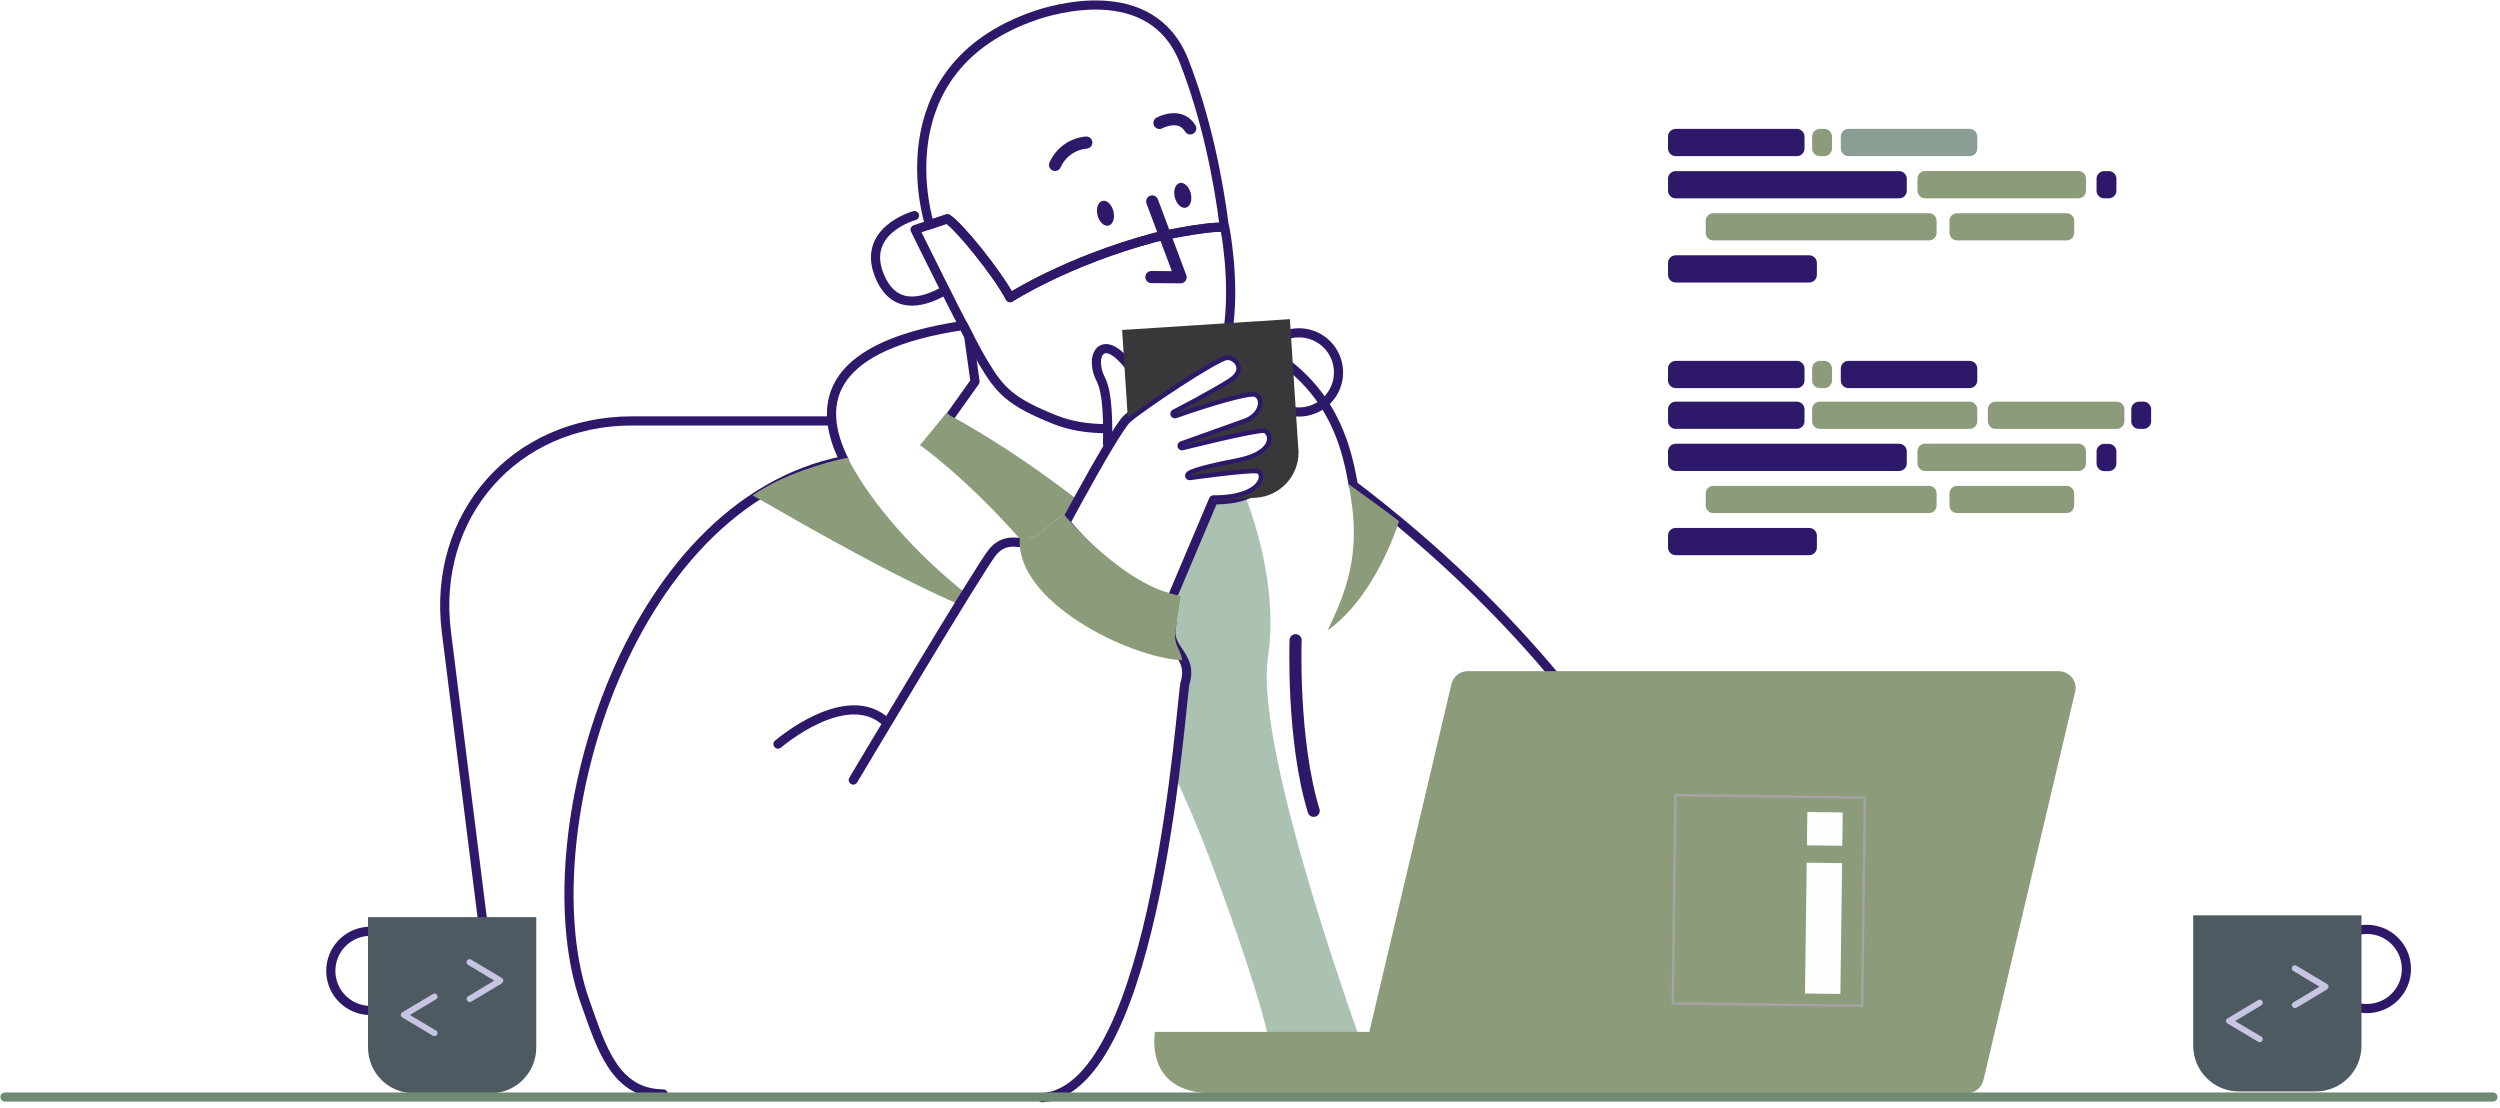
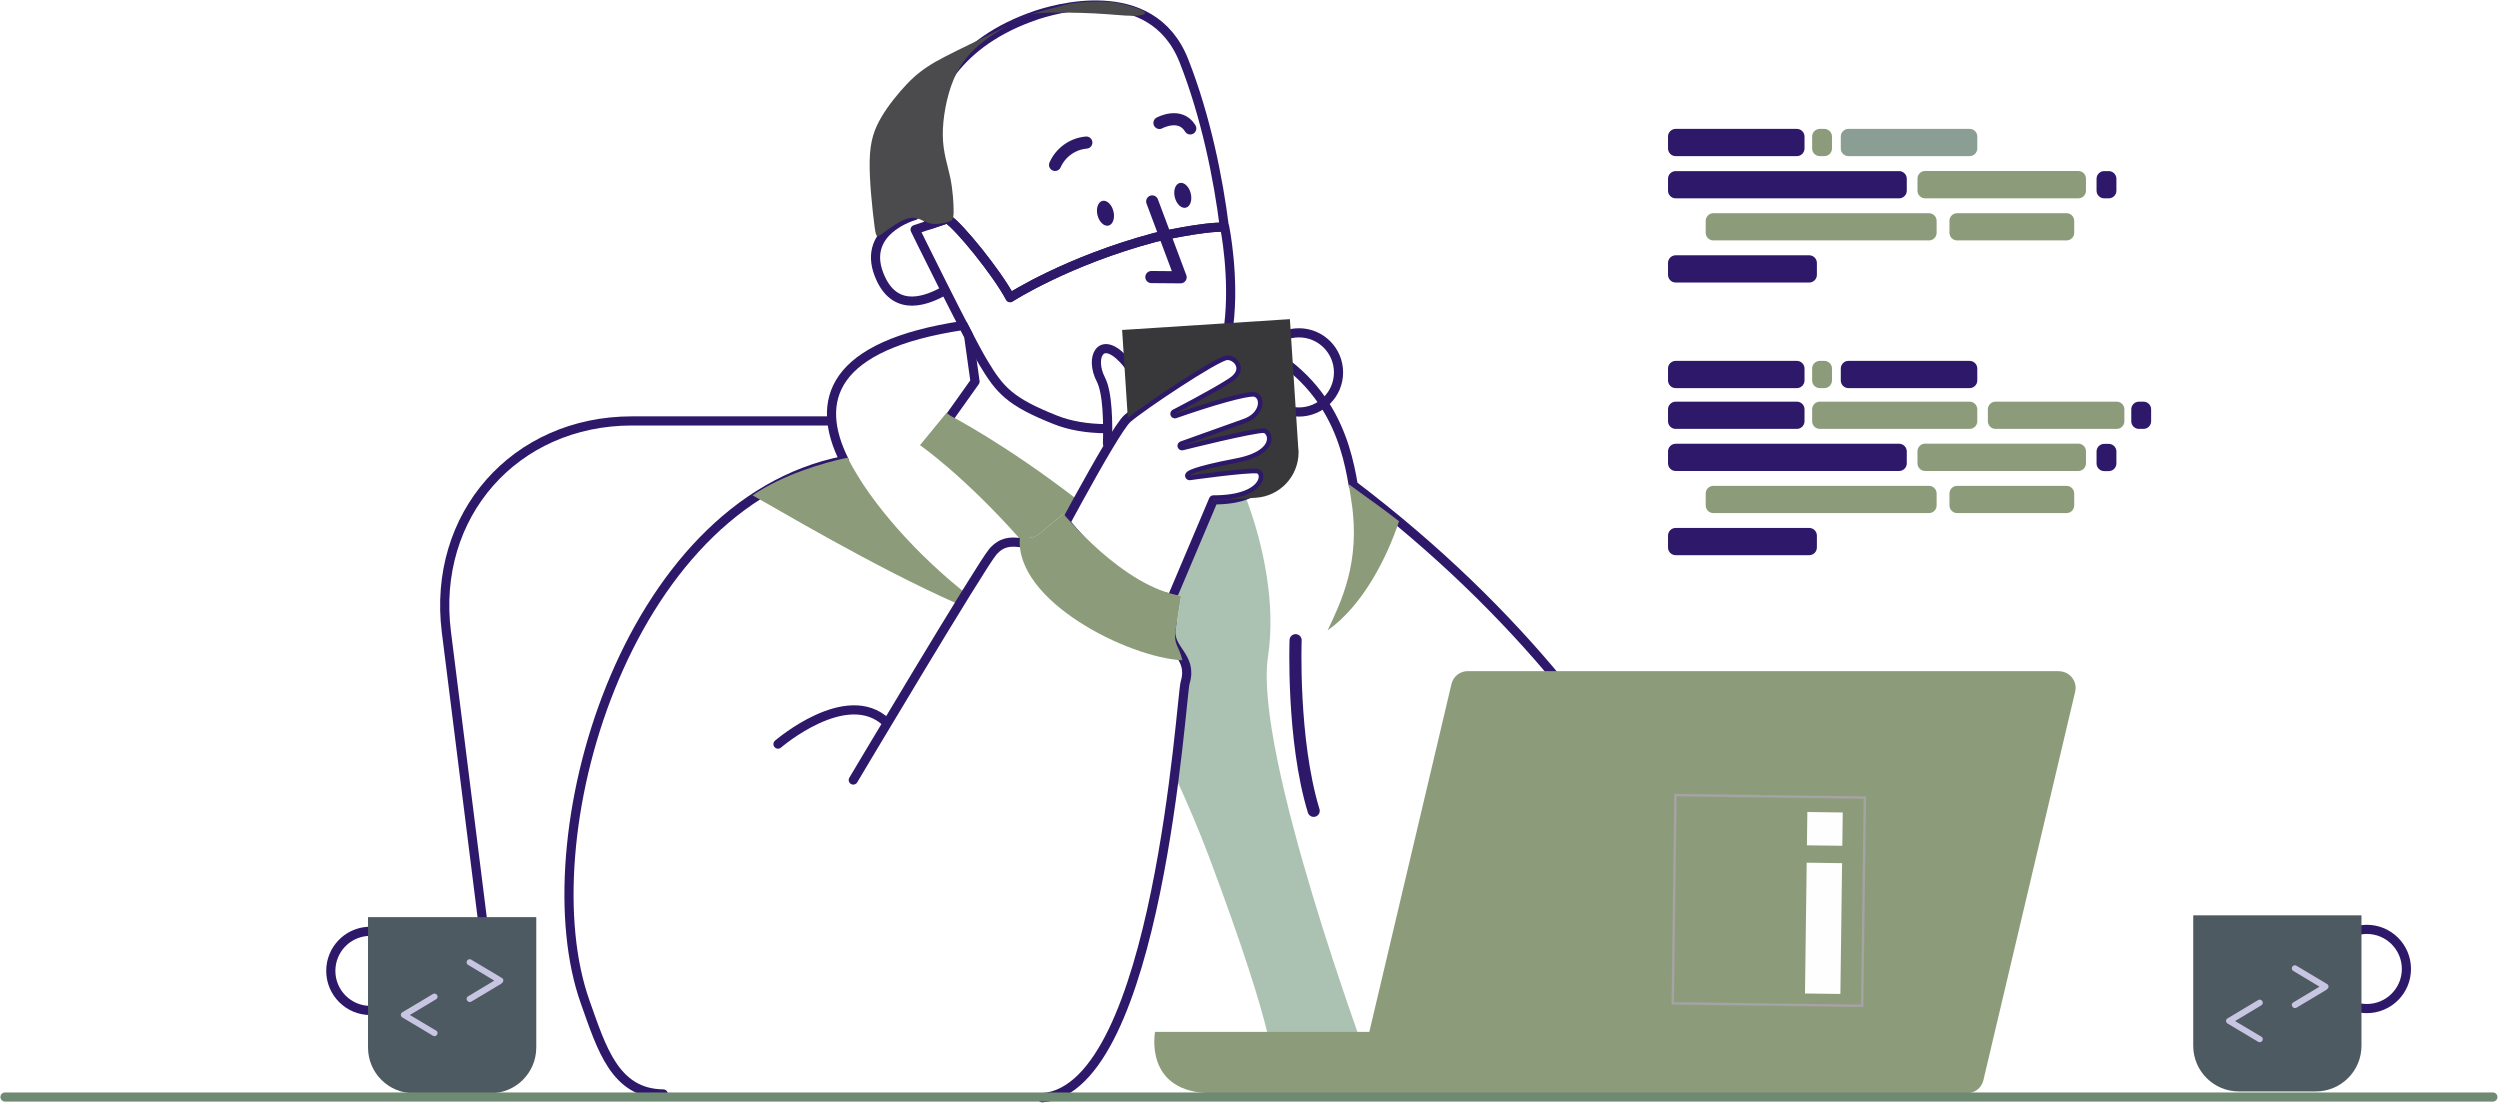
<svg xmlns="http://www.w3.org/2000/svg" xml:space="preserve" width="21.025cm" height="9.317cm" version="1.0" style="shape-rendering:geometricPrecision; text-rendering:geometricPrecision; image-rendering:optimizeQuality; fill-rule:evenodd; clip-rule:evenodd" viewBox="0 0 21025 9317">
  <defs>
    <style type="text/css">
   
    .str3 {stroke:#A6A3A4;stroke-width:20;stroke-miterlimit:22.926}
    .str1 {stroke:#2E186A;stroke-width:102;stroke-linecap:round;stroke-linejoin:round;stroke-miterlimit:22.926}
    .str0 {stroke:#2E186A;stroke-width:77;stroke-linecap:round;stroke-linejoin:round;stroke-miterlimit:22.926}
    .str2 {stroke:#6E8A72;stroke-width:77;stroke-linecap:round;stroke-linejoin:round;stroke-miterlimit:22.926}
    .fil0 {fill:none}
    .fil3 {fill:none;fill-rule:nonzero}
    .fil8 {fill:#FEFEFE}
+     .fil10 {fill:#4B4B4D}
    .fil6 {fill:#4E5A62;fill-rule:nonzero}
    .fil2 {fill:#ABC2B3;fill-rule:nonzero}
    .fil5 {fill:#8B9E93;fill-rule:nonzero}
    .fil1 {fill:#8C9C7B;fill-rule:nonzero}
    .fil9 {fill:#C8C5E2;fill-rule:nonzero}
    .fil4 {fill:#2E186A;fill-rule:nonzero}
    .fil7 {fill:#38383B;fill-rule:nonzero}
   
  </style>
  </defs>
  <g id="Camada_x0020_1">
-     <g id="_2319199815712">
-       <path id="chair" class="fil0 str0" d="M4066 7802l-312 -2488c-123,-980 575,-1774 1561,-1774l1647 0" />
-       <path id="hoodie" class="fil0 str0" d="M7995 3497l205 -288 -54 -387c-14,-27 -29,-56 -44,-85 -1117,166 -1253,634 -1002,1136 -1853,362 -2660,3206 -2178,4556 137,384 248,767 656,771" />
-       <path class="fil1" d="M8577 4531c0,-2 0,-5 0,-7 61,6 119,6 176,-43 141,-122 191,-158 191,-158 0,0 13,15 35,41 28,-51 57,-104 86,-158 -607,-470 -1071,-709 -1071,-709l-34 -25 -223 272c0,0 363,250 840,787z" />
-       <path class="fil2" d="M11512 8945c0,0 -972,-2613 -848,-3423 67,-442 -38,-943 -184,-1330l-278 18 -333 788c22,5 43,10 65,13 0,0 -13,83 -44,273 -21,127 15,141 44,229 37,59 65,126 34,228 -10,34 -35,350 -90,780 102,217 200,447 292,690 589,1572 528,1743 528,1743l815 -9z" />
-       <path id="hoodie-2" class="fil3 str0" d="M14803 9179c-70,-460 -569,-2931 -3422,-5098 -64,-387 -226,-997 -1057,-1281" data-name="hoodie" />
-       <path id="string" class="fil3 str1" d="M10896 5384c0,0 -31,835 152,1435" />
-       <path id="stripe" class="fil1" d="M11343 4071c9,54 16,105 23,149 79,509 -90,847 -201,1082 298,-211 499,-612 601,-918 -123,-98 -290,-213 -423,-312z" />
-       <path id="stripe_II" class="fil1" d="M7128 3849c-209,43 -552,147 -799,317 173,94 1027,606 1726,913 6,-3 44,-67 63,-92 -387,-307 -793,-744 -990,-1139z" data-name="stripe II" />
-       <path id="ear" class="fil3 str0" d="M7691 1813c0,0 -474,129 -282,534 133,281 387,181 538,96" />
-       <path id="face" class="fil3 str0" d="M7818 1890l149 -50c98,59 423,463 528,663 0,0 477,-309 1221,-507 0,0 405,-93 581,-85 -51,-409 -156,-932 -340,-1399 -274,-695 -1121,-425 -1244,-384 -1322,450 -896,1759 -896,1759l1 3z" />
-       <path id="beard" class="fil3 str0" d="M9305 3605c-159,0 -310,-26 -429,-74 -386,-153 -468,-251 -607,-483 -139,-232 -573,-1117 -573,-1117l271 -91c98,59 423,463 528,663 0,0 477,-309 1221,-507 0,0 409,-94 584,-85 0,0 84,416 34,824" />
-       <polyline id="nose" class="fil3 str1" points="9690,1694 9929,2332 9683,2330 " />
-       <ellipse id="eye_II" class="fil4" transform="matrix(0.970127 -0.242599 0.242599 0.970127 9947.18 1642.83)" rx="69" ry="107" data-name="eye II" />
-       <ellipse id="eye" class="fil4" transform="matrix(0.970127 -0.242599 0.242599 0.970127 9296.99 1793.37)" rx="69" ry="107" />
-       <path id="brow_II" class="fil3 str1" d="M8873 1387c47,-106 148,-178 263,-188" data-name="brow II" />
-       <path id="brow" class="fil3 str1" d="M9751 1034c0,0 174,-95 259,46" />
-       <path id="laptop" class="fil1" d="M17315 5644l-4971 0c-65,0 -122,45 -137,108l-691 2926 -1802 0c0,0 -100,516 482,516l6347 0c65,0 122,-45 137,-108l772 -3268c2,-11 4,-21 4,-32 0,-78 -63,-141 -141,-141 0,0 0,0 0,0l0 0z" />
-       <path class="fil1" d="M15304 1084l39 0c35,0 64,29 64,64l0 101c0,35 -29,64 -64,64l-39 0c-35,0 -64,-29 -64,-64l0 -101c0,-35 29,-64 64,-64z" />
-       <path class="fil4" d="M14092 1084l1020 0c35,0 64,29 64,64l0 101c0,35 -29,64 -64,64l-1020 0c-35,0 -64,-29 -64,-64l0 -101c0,-35 29,-64 64,-64z" />
-       <path class="fil4" d="M14092 2147l1124 0c35,0 64,29 64,64l0 101c0,35 -29,64 -64,64l-1124 0c-35,0 -64,-29 -64,-64l0 -101c0,-35 29,-64 64,-64z" />
-       <path class="fil1" d="M14409 1793l1814 0c35,0 64,29 64,64l0 101c0,35 -29,64 -64,64l-1814 0c-35,0 -64,-29 -64,-64l0 -101c0,-35 29,-64 64,-64z" />
-       <path class="fil1" d="M16459 1793l921 0c35,0 64,29 64,64l0 101c0,35 -29,64 -64,64l-921 0c-35,0 -64,-29 -64,-64l0 -101c0,-35 29,-64 64,-64z" />
-       <path class="fil4" d="M17696 1439l39 0c35,0 64,29 64,64l0 101c0,35 -29,64 -64,64l-39 0c-35,0 -64,-29 -64,-64l0 -101c0,-35 29,-64 64,-64z" />
-       <path class="fil4" d="M14092 1439l1880 0c35,0 64,29 64,64l0 101c0,35 -29,64 -64,64l-1880 0c-35,0 -64,-29 -64,-64l0 -101c0,-35 29,-64 64,-64z" />
-       <path class="fil5" d="M15545 1084l1020 0c35,0 64,29 64,64l0 101c0,35 -29,64 -64,64l-1020 0c-35,0 -64,-29 -64,-64l0 -101c0,-35 29,-64 64,-64z" />
-       <path class="fil1" d="M16190 1438l1289 0c35,0 64,29 64,64l0 102c0,35 -29,64 -64,64l-1289 0c-35,0 -64,-29 -64,-64l0 -102c0,-35 29,-64 64,-64z" />
-       <path class="fil4" d="M14092 3378l1020 0c35,0 64,29 64,64l0 101c0,35 -29,64 -64,64l-1020 0c-35,0 -64,-29 -64,-64l0 -101c0,-35 29,-64 64,-64z" />
-       <path class="fil4" d="M14092 4440l1124 0c35,0 64,29 64,64l0 101c0,35 -29,64 -64,64l-1124 0c-35,0 -64,-29 -64,-64l0 -101c0,-35 29,-64 64,-64z" />
-       <path class="fil1" d="M14409 4086l1814 0c35,0 64,29 64,64l0 101c0,35 -29,64 -64,64l-1814 0c-35,0 -64,-29 -64,-64l0 -101c0,-35 29,-64 64,-64z" />
-       <path class="fil1" d="M16459 4086l921 0c35,0 64,29 64,64l0 101c0,35 -29,64 -64,64l-921 0c-35,0 -64,-29 -64,-64l0 -101c0,-35 29,-64 64,-64z" />
-       <path class="fil4" d="M17696 3733l39 0c35,0 64,29 64,64l0 101c0,35 -29,64 -64,64l-39 0c-35,0 -64,-29 -64,-64l0 -101c0,-35 29,-64 64,-64z" />
-       <path class="fil4" d="M17988 3378l39 0c35,0 64,29 64,64l0 101c0,35 -29,64 -64,64l-39 0c-35,0 -64,-29 -64,-64l0 -101c0,-35 29,-64 64,-64z" />
-       <path class="fil4" d="M14092 3732l1880 0c35,0 64,29 64,64l0 101c0,35 -29,64 -64,64l-1880 0c-35,0 -64,-29 -64,-64l0 -101c0,-35 29,-64 64,-64z" />
-       <path class="fil1" d="M15304 3378l1261 0c35,0 64,29 64,64l0 101c0,35 -29,64 -64,64l-1261 0c-35,0 -64,-29 -64,-64l0 -101c0,-35 29,-64 64,-64z" />
-       <path class="fil1" d="M16782 3378l1020 0c35,0 64,29 64,64l0 101c0,35 -29,64 -64,64l-1020 0c-35,0 -64,-29 -64,-64l0 -101c0,-35 29,-64 64,-64z" />
-       <path class="fil1" d="M15304 3035l39 0c35,0 64,29 64,64l0 101c0,35 -29,64 -64,64l-39 0c-35,0 -64,-29 -64,-64l0 -101c0,-35 29,-64 64,-64z" />
-       <path class="fil4" d="M14092 3035l1020 0c35,0 64,29 64,64l0 101c0,35 -29,64 -64,64l-1020 0c-35,0 -64,-29 -64,-64l0 -101c0,-35 29,-64 64,-64z" />
-       <path class="fil4" d="M15545 3035l1020 0c35,0 64,29 64,64l0 101c0,35 -29,64 -64,64l-1020 0c-35,0 -64,-29 -64,-64l0 -101c0,-35 29,-64 64,-64z" />
-       <path class="fil1" d="M16190 3731l1289 0c35,0 64,29 64,64l0 102c0,35 -29,64 -64,64l-1289 0c-35,0 -64,-29 -64,-64l0 -102c0,-35 29,-64 64,-64z" />
-       <path id="handle-2" class="fil3 str0" d="M3139 8497c-8,1 -16,1 -24,1 -184,0 -333,-149 -333,-333 0,-175 135,-320 309,-332 8,-1 17,-1 25,-1 12,0 24,1 36,2" data-name="handle" />
-       <path id="ug" class="fil6" d="M3095 7713l0 1097c0,212 172,384 384,384l647 0c212,0 384,-172 384,-384l0 -1097 -1414 0z" />
-       <path id="thumb" class="fil3 str0" d="M9314 3730c5,-165 3,-426 -56,-539 -93,-180 -6,-373 184,-176 109,112 162,261 188,368" />
-       <circle class="fil3 str0" cx="10924" cy="3132" r="333" />
-       <path id="sleeve" class="fil3 str0" d="M8765 9232c974,-73 1168,-3378 1202,-3491 68,-223 -145,-275 -117,-452 28,-177 6,-256 6,-256 -457,-74 -902,-650 -902,-650 0,0 -46,34 -177,146 -131,112 -277,-60 -427,111 -99,114 -1174,1920 -1174,1920" />
-       <path id="line-3" class="fil3 str0" d="M6543 6258c0,0 577,-498 911,-184" data-name="line" />
-       <path id="hand-2" class="fil3 str0" d="M8755 4785l966 562 484 -1143c467,1 465,-253 367,-261 -98,-9 -567,57 -567,57 0,0 15,-34 396,-107 381,-72 310,-285 228,-290 -82,-6 -688,146 -688,146l520 -186c185,-59 192,-238 95,-264 -64,-17 -405,86 -675,181 0,0 324,-166 478,-267 154,-101 46,-232 -44,-223 -90,8 -714,426 -833,529 -119,103 -728,1266 -728,1266z" data-name="hand" />
-       <path id="welt" class="fil1" d="M9889 5284c32,-190 44,-273 44,-273 -487,-75 -989,-689 -989,-689 0,0 -50,37 -191,158 -57,49 -115,49 -176,43 -43,533 914,1008 1367,1030 -29,-128 -79,-125 -55,-270z" />
-       <path id="handle-3" class="fil3 str0" d="M19828 7825c18,-4 36,-7 53,-8 8,-1 16,-1 24,-1 184,0 333,149 333,333 0,184 -149,333 -333,333 -33,0 -66,-5 -98,-15" data-name="handle" />
-       <path id="mug-3" class="fil6" d="M19685 8392l-256 153c-4,2 -8,3 -12,3 0,0 0,0 0,0 -14,0 -26,-11 -26,-26 0,0 0,0 0,0 0,-9 5,-18 13,-22l220 -132 -220 -132c-8,-5 -13,-13 -13,-22 0,0 0,0 0,0 0,0 0,0 0,-1 0,-7 3,-13 8,-18 5,-5 11,-8 18,-8 0,0 0,0 0,0 0,0 0,0 0,0 4,0 9,1 12,3l256 153c9,4 15,13 15,23 0,10 -6,19 -15,23l0 1z" data-name="mug" />
-       <path id="mug-3_0" class="fil6" d="M18445 7698l0 1097c0,212 172,384 384,384l647 0c212,0 384,-172 384,-384l0 -1097 -1414 0z" data-name="mug" />
-       <line id="line-4" class="fil3 str2" x1="42" y1="9226" x2="20965" y2="9226" data-name="line" />
-       <path class="fil7" d="M10919 3779l-71 -1095 -1411 91 48 741c125,-107 742,-519 830,-527 89,-8 197,123 44,223 -154,100 -478,267 -478,267 270,-94 611,-197 675,-181 97,26 90,205 -95,264l-520 186c0,0 606,-152 688,-146 82,6 153,218 -228,290 -381,72 -396,107 -396,107 0,0 469,-66 567,-57 98,9 100,262 -367,261l-3 6 360 -23c202,-13 359,-180 359,-383 0,-8 0,-17 -1,-25l0 0z" />
+     <path id="chair" class="fil0 str0" d="M4066 7802l-312 -2488c-123,-980 575,-1774 1561,-1774l1647 0" />
+     <path id="hoodie" class="fil0 str0" d="M7995 3497l205 -288 -54 -387c-14,-27 -29,-56 -44,-85 -1117,166 -1253,634 -1002,1136 -1853,362 -2660,3206 -2178,4556 137,384 248,767 656,771" />
+     <path class="fil1" d="M8577 4531c0,-2 0,-5 0,-7 61,6 119,6 176,-43 141,-122 191,-158 191,-158 0,0 13,15 35,41 28,-51 57,-104 86,-158 -607,-470 -1071,-709 -1071,-709l-34 -25 -223 272c0,0 363,250 840,787z" />
+     <path class="fil2" d="M11512 8945c0,0 -972,-2613 -848,-3423 67,-442 -38,-943 -184,-1330l-278 18 -333 788c22,5 43,10 65,13 0,0 -13,83 -44,273 -21,127 15,141 44,229 37,59 65,126 34,228 -10,34 -35,350 -90,780 102,217 200,447 292,690 589,1572 528,1743 528,1743l815 -9z" />
+     <path id="hoodie-2" class="fil3 str0" d="M14803 9179c-70,-460 -569,-2931 -3422,-5098 -64,-387 -226,-997 -1057,-1281" data-name="hoodie" />
+     <path id="string" class="fil3 str1" d="M10896 5384c0,0 -31,835 152,1435" />
+     <path id="stripe" class="fil1" d="M11343 4071c9,54 16,105 23,149 79,509 -90,847 -201,1082 298,-211 499,-612 601,-918 -123,-98 -290,-213 -423,-312z" />
+     <path id="stripe_II" class="fil1" d="M7128 3849c-209,43 -552,147 -799,317 173,94 1027,606 1726,913 6,-3 44,-67 63,-92 -387,-307 -793,-744 -990,-1139z" data-name="stripe II" />
+     <path id="ear" class="fil3 str0" d="M7691 1813c0,0 -474,129 -282,534 133,281 387,181 538,96" />
+     <path id="face" class="fil3 str0" d="M7818 1890l149 -50c98,59 423,463 528,663 0,0 477,-309 1221,-507 0,0 405,-93 581,-85 -51,-409 -156,-932 -340,-1399 -274,-695 -1121,-425 -1244,-384 -1322,450 -896,1759 -896,1759l1 3z" />
+     <path id="beard" class="fil3 str0" d="M9305 3605c-159,0 -310,-26 -429,-74 -386,-153 -468,-251 -607,-483 -139,-232 -573,-1117 -573,-1117l271 -91c98,59 423,463 528,663 0,0 477,-309 1221,-507 0,0 409,-94 584,-85 0,0 84,416 34,824" />
+     <polyline id="nose" class="fil3 str1" points="9690,1694 9929,2332 9683,2330 " />
+     <ellipse id="eye_II" class="fil4" transform="matrix(0.970127 -0.242599 0.242599 0.970127 9947.18 1642.83)" rx="69" ry="107" data-name="eye II" />
+     <ellipse id="eye" class="fil4" transform="matrix(0.970127 -0.242599 0.242599 0.970127 9296.99 1793.37)" rx="69" ry="107" />
+     <path id="brow_II" class="fil3 str1" d="M8873 1387c47,-106 148,-178 263,-188" data-name="brow II" />
+     <path id="brow" class="fil3 str1" d="M9751 1034c0,0 174,-95 259,46" />
+     <path id="laptop" class="fil1" d="M17315 5644l-4971 0c-65,0 -122,45 -137,108l-691 2926 -1802 0c0,0 -100,516 482,516l6347 0c65,0 122,-45 137,-108l772 -3268c2,-11 4,-21 4,-32 0,-78 -63,-141 -141,-141 0,0 0,0 0,0l0 0z" />
+     <path class="fil1" d="M15304 1084l39 0c35,0 64,29 64,64l0 101c0,35 -29,64 -64,64l-39 0c-35,0 -64,-29 -64,-64l0 -101c0,-35 29,-64 64,-64z" />
+     <path class="fil4" d="M14092 1084l1020 0c35,0 64,29 64,64l0 101c0,35 -29,64 -64,64l-1020 0c-35,0 -64,-29 -64,-64l0 -101c0,-35 29,-64 64,-64z" />
+     <path class="fil4" d="M14092 2147l1124 0c35,0 64,29 64,64l0 101c0,35 -29,64 -64,64l-1124 0c-35,0 -64,-29 -64,-64l0 -101c0,-35 29,-64 64,-64z" />
+     <path class="fil1" d="M14409 1793l1814 0c35,0 64,29 64,64l0 101c0,35 -29,64 -64,64l-1814 0c-35,0 -64,-29 -64,-64l0 -101c0,-35 29,-64 64,-64z" />
+     <path class="fil1" d="M16459 1793l921 0c35,0 64,29 64,64l0 101c0,35 -29,64 -64,64l-921 0c-35,0 -64,-29 -64,-64l0 -101c0,-35 29,-64 64,-64z" />
+     <path class="fil4" d="M17696 1439l39 0c35,0 64,29 64,64l0 101c0,35 -29,64 -64,64l-39 0c-35,0 -64,-29 -64,-64l0 -101c0,-35 29,-64 64,-64z" />
+     <path class="fil4" d="M14092 1439l1880 0c35,0 64,29 64,64l0 101c0,35 -29,64 -64,64l-1880 0c-35,0 -64,-29 -64,-64l0 -101c0,-35 29,-64 64,-64z" />
+     <path class="fil5" d="M15545 1084l1020 0c35,0 64,29 64,64l0 101c0,35 -29,64 -64,64l-1020 0c-35,0 -64,-29 -64,-64l0 -101c0,-35 29,-64 64,-64z" />
+     <path class="fil1" d="M16190 1438l1289 0c35,0 64,29 64,64l0 102c0,35 -29,64 -64,64l-1289 0c-35,0 -64,-29 -64,-64l0 -102c0,-35 29,-64 64,-64z" />
+     <path class="fil4" d="M14092 3378l1020 0c35,0 64,29 64,64l0 101c0,35 -29,64 -64,64l-1020 0c-35,0 -64,-29 -64,-64l0 -101c0,-35 29,-64 64,-64z" />
+     <path class="fil4" d="M14092 4440l1124 0c35,0 64,29 64,64l0 101c0,35 -29,64 -64,64l-1124 0c-35,0 -64,-29 -64,-64l0 -101c0,-35 29,-64 64,-64z" />
+     <path class="fil1" d="M14409 4086l1814 0c35,0 64,29 64,64l0 101c0,35 -29,64 -64,64l-1814 0c-35,0 -64,-29 -64,-64l0 -101c0,-35 29,-64 64,-64z" />
+     <path class="fil1" d="M16459 4086l921 0c35,0 64,29 64,64l0 101c0,35 -29,64 -64,64l-921 0c-35,0 -64,-29 -64,-64l0 -101c0,-35 29,-64 64,-64z" />
+     <path class="fil4" d="M17696 3733l39 0c35,0 64,29 64,64l0 101c0,35 -29,64 -64,64l-39 0c-35,0 -64,-29 -64,-64l0 -101c0,-35 29,-64 64,-64z" />
+     <path class="fil4" d="M17988 3378l39 0c35,0 64,29 64,64l0 101c0,35 -29,64 -64,64l-39 0c-35,0 -64,-29 -64,-64l0 -101c0,-35 29,-64 64,-64z" />
+     <path class="fil4" d="M14092 3732l1880 0c35,0 64,29 64,64l0 101c0,35 -29,64 -64,64l-1880 0c-35,0 -64,-29 -64,-64l0 -101c0,-35 29,-64 64,-64z" />
+     <path class="fil1" d="M15304 3378l1261 0c35,0 64,29 64,64l0 101c0,35 -29,64 -64,64l-1261 0c-35,0 -64,-29 -64,-64l0 -101c0,-35 29,-64 64,-64z" />
+     <path class="fil1" d="M16782 3378l1020 0c35,0 64,29 64,64l0 101c0,35 -29,64 -64,64l-1020 0c-35,0 -64,-29 -64,-64l0 -101c0,-35 29,-64 64,-64z" />
+     <path class="fil1" d="M15304 3035l39 0c35,0 64,29 64,64l0 101c0,35 -29,64 -64,64l-39 0c-35,0 -64,-29 -64,-64l0 -101c0,-35 29,-64 64,-64z" />
+     <path class="fil4" d="M14092 3035l1020 0c35,0 64,29 64,64l0 101c0,35 -29,64 -64,64l-1020 0c-35,0 -64,-29 -64,-64l0 -101c0,-35 29,-64 64,-64z" />
+     <path class="fil4" d="M15545 3035l1020 0c35,0 64,29 64,64l0 101c0,35 -29,64 -64,64l-1020 0c-35,0 -64,-29 -64,-64l0 -101c0,-35 29,-64 64,-64z" />
+     <path class="fil1" d="M16190 3731l1289 0c35,0 64,29 64,64l0 102c0,35 -29,64 -64,64l-1289 0c-35,0 -64,-29 -64,-64l0 -102c0,-35 29,-64 64,-64z" />
+     <path id="handle-2" class="fil3 str0" d="M3139 8497c-8,1 -16,1 -24,1 -184,0 -333,-149 -333,-333 0,-175 135,-320 309,-332 8,-1 17,-1 25,-1 12,0 24,1 36,2" data-name="handle" />
+     <path id="ug" class="fil6" d="M3095 7713l0 1097c0,212 172,384 384,384l647 0c212,0 384,-172 384,-384l0 -1097 -1414 0z" />
+     <path id="thumb" class="fil3 str0" d="M9314 3730c5,-165 3,-426 -56,-539 -93,-180 -6,-373 184,-176 109,112 162,261 188,368" />
+     <circle class="fil3 str0" cx="10924" cy="3132" r="333" />
+     <path id="sleeve" class="fil3 str0" d="M8765 9232c974,-73 1168,-3378 1202,-3491 68,-223 -145,-275 -117,-452 28,-177 6,-256 6,-256 -457,-74 -902,-650 -902,-650 0,0 -46,34 -177,146 -131,112 -277,-60 -427,111 -99,114 -1174,1920 -1174,1920" />
+     <path id="line-3" class="fil3 str0" d="M6543 6258c0,0 577,-498 911,-184" data-name="line" />
+     <path id="hand-2" class="fil3 str0" d="M8755 4785l966 562 484 -1143c467,1 465,-253 367,-261 -98,-9 -567,57 -567,57 0,0 15,-34 396,-107 381,-72 310,-285 228,-290 -82,-6 -688,146 -688,146l520 -186c185,-59 192,-238 95,-264 -64,-17 -405,86 -675,181 0,0 324,-166 478,-267 154,-101 46,-232 -44,-223 -90,8 -714,426 -833,529 -119,103 -728,1266 -728,1266z" data-name="hand" />
+     <path id="welt" class="fil1" d="M9889 5284c32,-190 44,-273 44,-273 -487,-75 -989,-689 -989,-689 0,0 -50,37 -191,158 -57,49 -115,49 -176,43 -43,533 914,1008 1367,1030 -29,-128 -79,-125 -55,-270z" />
+     <path id="handle-3" class="fil3 str0" d="M19828 7825c18,-4 36,-7 53,-8 8,-1 16,-1 24,-1 184,0 333,149 333,333 0,184 -149,333 -333,333 -33,0 -66,-5 -98,-15" data-name="handle" />
+     <path id="mug-3" class="fil6" d="M19685 8392l-256 153c-4,2 -8,3 -12,3 0,0 0,0 0,0 -14,0 -26,-11 -26,-26 0,0 0,0 0,0 0,-9 5,-18 13,-22l220 -132 -220 -132c-8,-5 -13,-13 -13,-22 0,0 0,0 0,0 0,0 0,0 0,-1 0,-7 3,-13 8,-18 5,-5 11,-8 18,-8 0,0 0,0 0,0 0,0 0,0 0,0 4,0 9,1 12,3l256 153c9,4 15,13 15,23 0,10 -6,19 -15,23l0 1z" data-name="mug" />
+     <path id="mug-3_0" class="fil6" d="M18445 7698l0 1097c0,212 172,384 384,384l647 0c212,0 384,-172 384,-384l0 -1097 -1414 0z" data-name="mug" />
+     <line id="line-4" class="fil3 str2" x1="42" y1="9226" x2="20965" y2="9226" data-name="line" />
+     <path class="fil7" d="M10919 3779l-71 -1095 -1411 91 48 741c125,-107 742,-519 830,-527 89,-8 197,123 44,223 -154,100 -478,267 -478,267 270,-94 611,-197 675,-181 97,26 90,205 -95,264l-520 186c0,0 606,-152 688,-146 82,6 153,218 -228,290 -381,72 -396,107 -396,107 0,0 469,-66 567,-57 98,9 100,262 -367,261l-3 6 360 -23c202,-13 359,-180 359,-383 0,-8 0,-17 -1,-25l0 0z" />
+     <g id="_2319472856064">
      <g>
-         <g>
-           <rect class="fil8" transform="matrix(1.09016 0.0142295 -0.0142295 1.09016 15194.3 7255.3)" width="273" height="1009" />
-           <rect class="fil8" transform="matrix(1.09016 0.0142295 -0.0142295 1.09016 15199.8 6828.94)" width="273" height="257" />
-         </g>
-         <rect class="fil0 str3" transform="matrix(1.00749 0.0131513 -0.0131505 1.00749 14090.7 6686.95)" width="1581" height="1738" />
+         <rect class="fil8" transform="matrix(1.09016 0.0142295 -0.0142295 1.09016 15194.3 7255.3)" width="273" height="1009" />
+         <rect class="fil8" transform="matrix(1.09016 0.0142295 -0.0142295 1.09016 15199.8 6828.94)" width="273" height="257" />
      </g>
-       <g>
-         <path id="ug_1" class="fil9" d="M4219 8271l-256 153c-4,2 -8,3 -12,3 0,0 0,0 0,0 0,0 0,0 -1,0 -7,0 -13,-3 -18,-8 -5,-5 -8,-11 -8,-18 0,0 0,0 0,0 0,0 0,0 0,0 0,-9 5,-18 13,-22l220 -132 -220 -132c-8,-5 -13,-13 -13,-22 0,0 0,0 0,0 0,-14 11,-26 26,-26 0,0 0,0 0,0 4,0 9,1 12,3l256 153c9,4 15,13 15,23 0,10 -6,19 -15,23l0 1z" />
-         <path id="ug_2" class="fil9" d="M3667 8666c8,5 13,13 13,22 0,0 0,0 0,0 0,14 -11,26 -26,26 0,0 0,0 0,0 -4,0 -9,-1 -12,-3l-256 -153c-9,-4 -15,-13 -15,-23 0,-10 6,-19 15,-23l256 -153c4,-2 8,-3 12,-3 0,0 0,0 0,0 14,0 26,11 26,26 0,0 0,0 0,0 0,9 -5,18 -13,22l-220 132 220 131z" />
-       </g>
-       <g>
-         <path id="ug_3" class="fil9" d="M19569 8322l-256 153c-4,2 -8,3 -12,3 0,0 0,0 0,0 0,0 0,0 -1,0 -7,0 -13,-3 -18,-8 -5,-5 -8,-11 -8,-18 0,0 0,0 0,0 0,0 0,0 0,0 0,-9 5,-18 13,-22l220 -132 -220 -132c-8,-5 -13,-13 -13,-22 0,0 0,0 0,0 0,-14 11,-26 26,-26 0,0 0,0 0,0 4,0 9,1 12,3l256 153c9,4 15,13 15,23 0,10 -6,19 -15,23l0 1z" />
-         <path id="ug_4" class="fil9" d="M19017 8717c8,5 13,13 13,22 0,0 0,0 0,0 0,14 -11,26 -26,26 0,0 0,0 0,0 -4,0 -9,-1 -12,-3l-256 -153c-9,-4 -15,-13 -15,-23 0,-10 6,-19 15,-23l256 -153c4,-2 8,-3 12,-3 0,0 0,0 0,0 14,0 26,11 26,26 0,0 0,0 0,0 0,9 -5,18 -13,22l-220 132 220 131z" />
-       </g>
+       <rect class="fil0 str3" transform="matrix(1.00749 0.0131513 -0.0131505 1.00749 14090.7 6686.95)" width="1581" height="1738" />
    </g>
+     <g id="_2319472855968">
+       <path id="ug_1" class="fil9" d="M4219 8271l-256 153c-4,2 -8,3 -12,3 0,0 0,0 0,0 0,0 0,0 -1,0 -7,0 -13,-3 -18,-8 -5,-5 -8,-11 -8,-18 0,0 0,0 0,0 0,0 0,0 0,0 0,-9 5,-18 13,-22l220 -132 -220 -132c-8,-5 -13,-13 -13,-22 0,0 0,0 0,0 0,-14 11,-26 26,-26 0,0 0,0 0,0 4,0 9,1 12,3l256 153c9,4 15,13 15,23 0,10 -6,19 -15,23l0 1z" />
+       <path id="ug_2" class="fil9" d="M3667 8666c8,5 13,13 13,22 0,0 0,0 0,0 0,14 -11,26 -26,26 0,0 0,0 0,0 -4,0 -9,-1 -12,-3l-256 -153c-9,-4 -15,-13 -15,-23 0,-10 6,-19 15,-23l256 -153c4,-2 8,-3 12,-3 0,0 0,0 0,0 14,0 26,11 26,26 0,0 0,0 0,0 0,9 -5,18 -13,22l-220 132 220 131z" />
+     </g>
+     <g id="_2319472857552">
+       <path id="ug_3" class="fil9" d="M19569 8322l-256 153c-4,2 -8,3 -12,3 0,0 0,0 0,0 0,0 0,0 -1,0 -7,0 -13,-3 -18,-8 -5,-5 -8,-11 -8,-18 0,0 0,0 0,0 0,0 0,0 0,0 0,-9 5,-18 13,-22l220 -132 -220 -132c-8,-5 -13,-13 -13,-22 0,0 0,0 0,0 0,-14 11,-26 26,-26 0,0 0,0 0,0 4,0 9,1 12,3l256 153c9,4 15,13 15,23 0,10 -6,19 -15,23l0 1z" />
+       <path id="ug_4" class="fil9" d="M19017 8717c8,5 13,13 13,22 0,0 0,0 0,0 0,14 -11,26 -26,26 0,0 0,0 0,0 -4,0 -9,-1 -12,-3l-256 -153c-9,-4 -15,-13 -15,-23 0,-10 6,-19 15,-23l256 -153c4,-2 8,-3 12,-3 0,0 0,0 0,0 14,0 26,11 26,26 0,0 0,0 0,0 0,9 -5,18 -13,22l-220 132 220 131z" />
+     </g>
+     <path class="fil10" d="M7646 1835c72,-16 114,27 168,42 54,15 119,1 157,-10 38,-11 47,-19 49,-82 1,-63 -6,-182 -28,-291 -23,-109 -61,-210 -63,-354 -2,-144 32,-332 92,-474 60,-142 146,-237 253,-320 107,-83 237,-152 316,-191 79,-38 107,-45 208,-48 100,-3 273,-1 411,6 139,7 244,20 314,20 70,1 103,-10 107,-22 4,-12 -22,-24 -73,-43 -51,-18 -127,-42 -219,-51 -93,-9 -202,-2 -267,4 -65,6 -85,12 -136,25 -51,14 -131,35 -185,50 -54,15 -80,23 -158,60 -77,37 -206,104 -340,170 -134,66 -275,132 -380,191 -104,60 -172,113 -246,191 -74,78 -156,179 -214,278 -58,99 -94,194 -98,363 -4,169 23,411 38,532 15,121 19,120 70,82 52,-38 152,-113 224,-129z" />
  </g>
</svg>
